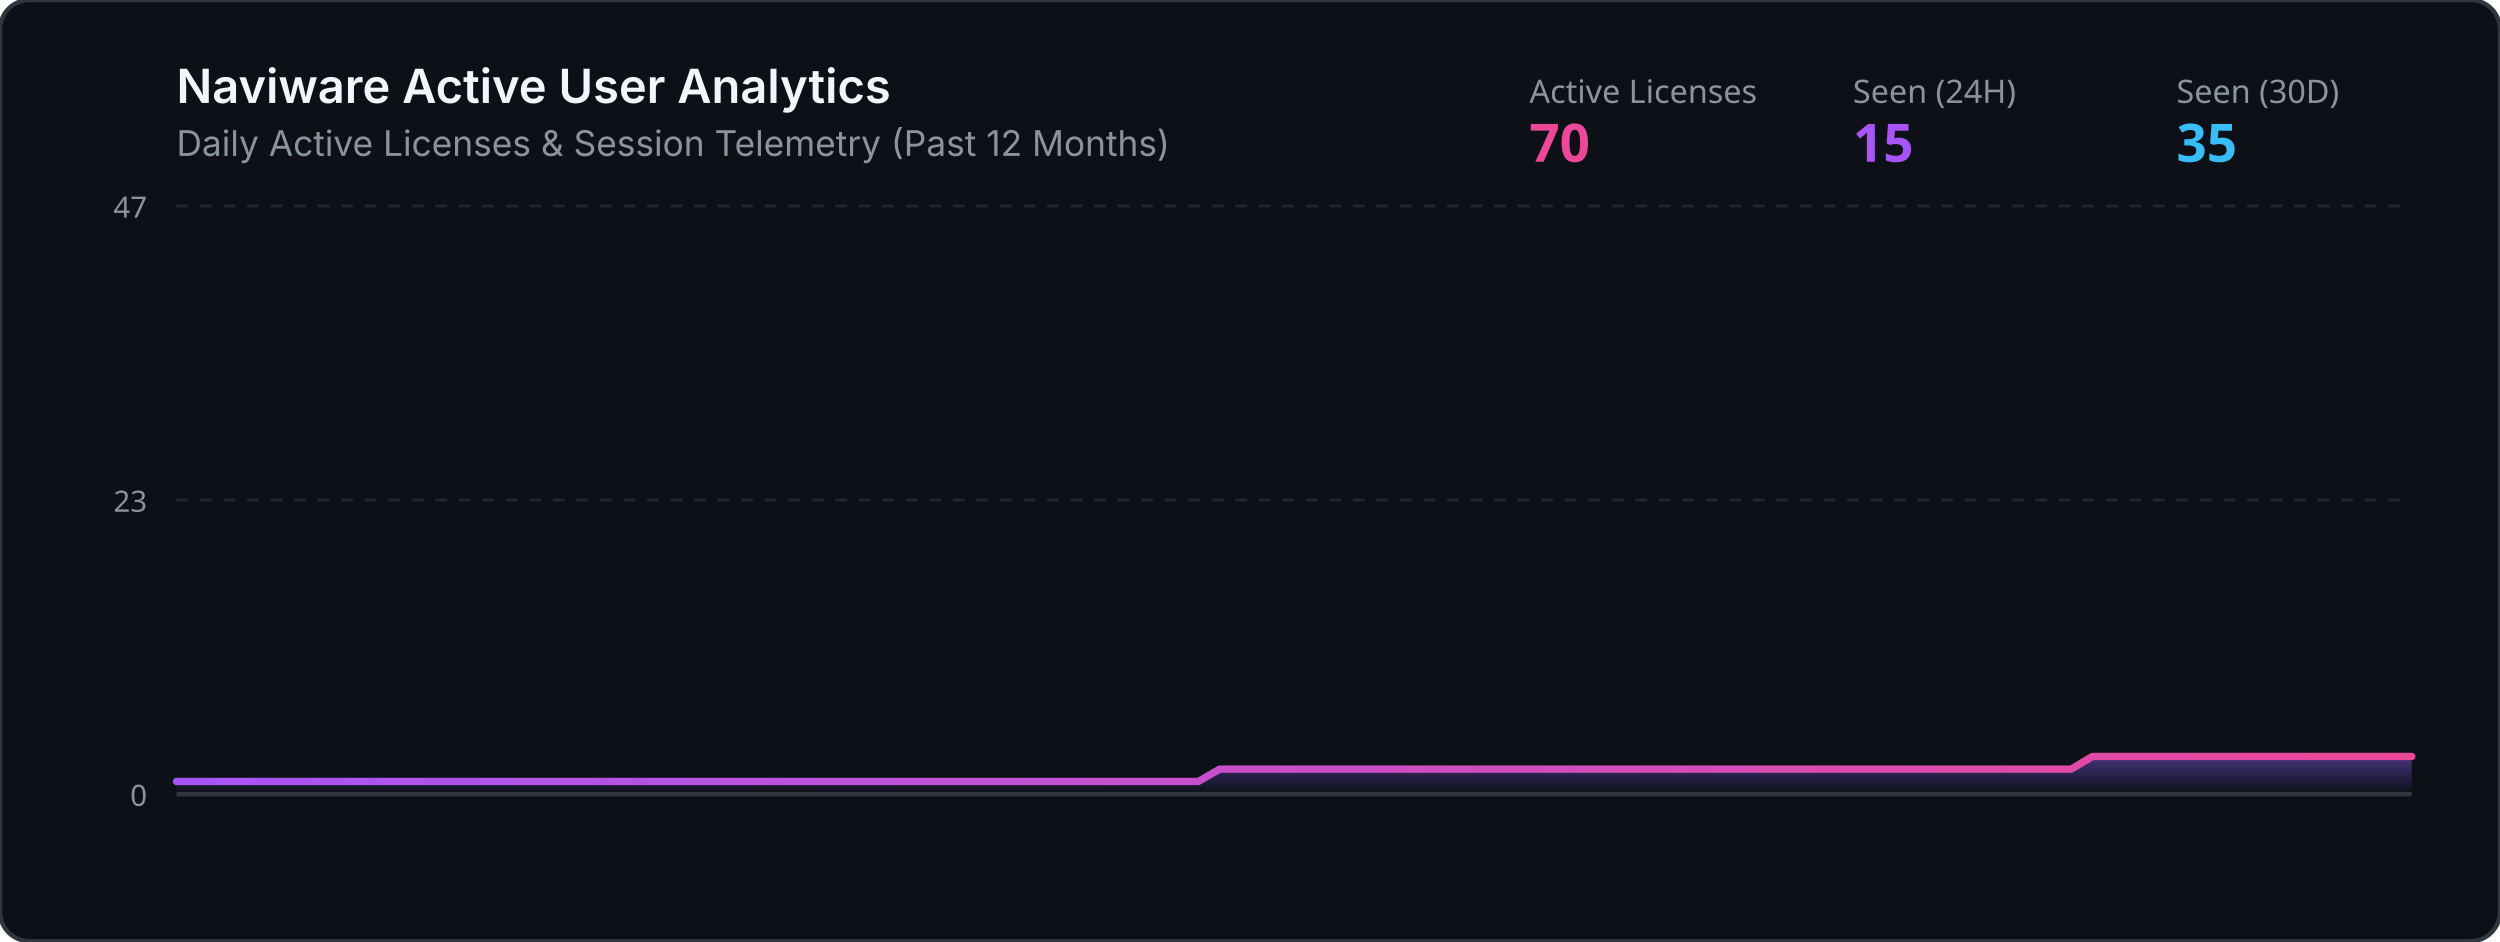
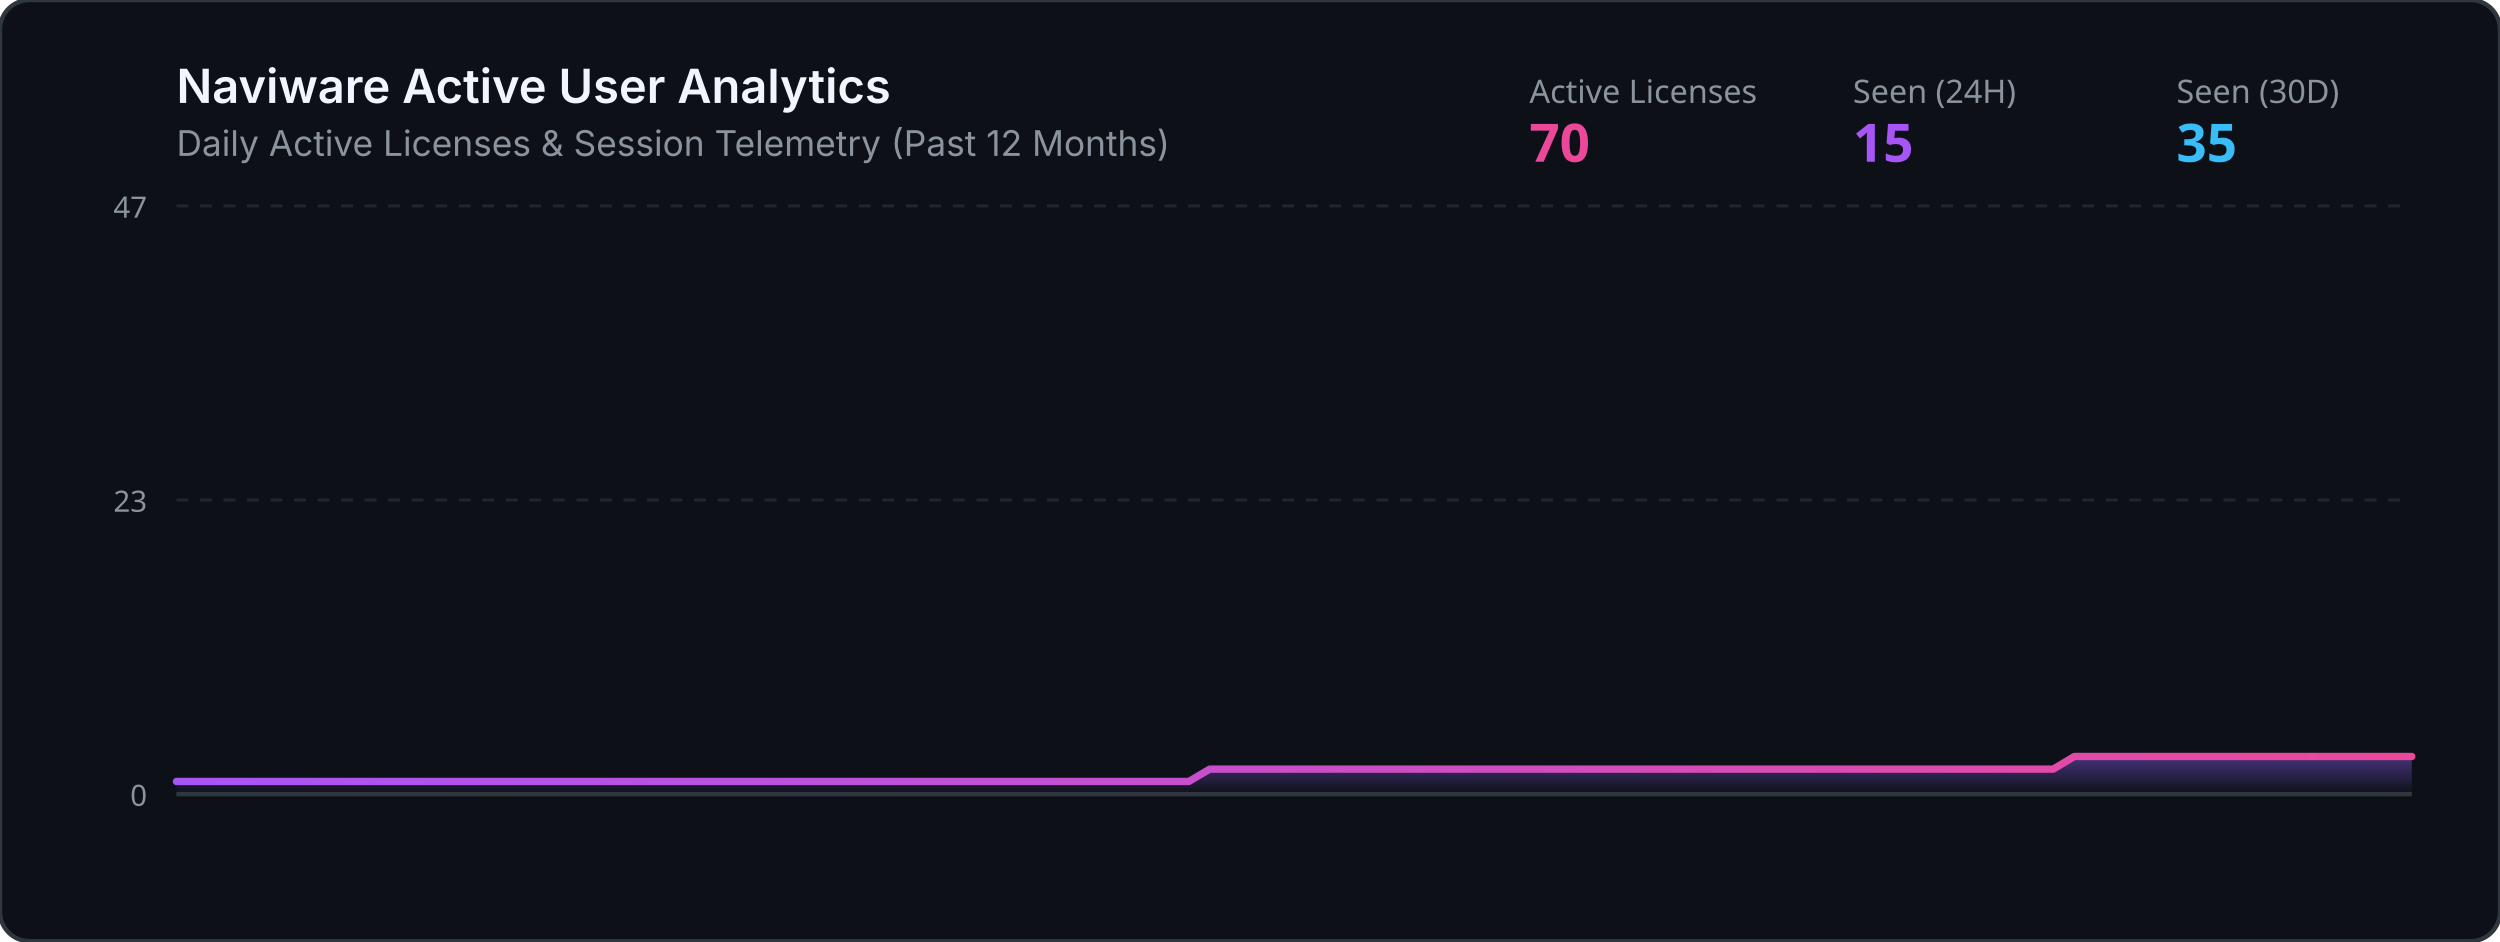
<svg xmlns="http://www.w3.org/2000/svg" viewBox="0 0 850 320" width="100%" height="320">
  <defs>
    <linearGradient id="grad" x1="0%" y1="0%" x2="0%" y2="100%">
      <stop offset="0%" stop-color="#8b5cf6" stop-opacity="0.45" />
      <stop offset="100%" stop-color="#8b5cf6" stop-opacity="0.0" />
    </linearGradient>
    <linearGradient id="lineGrad" x1="0%" y1="0%" x2="100%" y2="0%">
      <stop offset="0%" stop-color="#a855f7" />
      <stop offset="100%" stop-color="#ec4899" />
    </linearGradient>
  </defs>
  <rect width="850" height="320" rx="10" fill="#0d1117" stroke="#30363d" stroke-width="1.5" />
  <text x="60" y="35" fill="#f0f6fc" font-family="-apple-system,BlinkMacSystemFont,Segoe UI,sans-serif" font-size="16" font-weight="600">Naviware Active User Analytics</text>
  <text x="60" y="53" fill="#8b949e" font-family="-apple-system,BlinkMacSystemFont,Segoe UI,sans-serif" font-size="12">Daily Active Licenses &amp; Session Telemetry (Past 12 Months)</text>
  <text x="520" y="35" fill="#8b949e" font-family="sans-serif" font-size="11">Active Licenses</text>
  <text x="520" y="55" fill="#ec4899" font-family="sans-serif" font-size="18" font-weight="bold">70</text>
  <text x="630" y="35" fill="#8b949e" font-family="sans-serif" font-size="11">Seen (24H)</text>
  <text x="630" y="55" fill="#a855f7" font-family="sans-serif" font-size="18" font-weight="bold">15</text>
  <text x="740" y="35" fill="#8b949e" font-family="sans-serif" font-size="11">Seen (30D)</text>
  <text x="740" y="55" fill="#38bdf8" font-family="sans-serif" font-size="18" font-weight="bold">35</text>
  <line x1="60" y1="70" x2="820" y2="70" stroke="#21262d" stroke-width="1" stroke-dasharray="4" />
  <line x1="60" y1="170.0" x2="820" y2="170.0" stroke="#21262d" stroke-width="1" stroke-dasharray="4" />
  <line x1="60" y1="270" x2="820" y2="270" stroke="#30363d" stroke-width="1.5" />
  <text x="50" y="74" fill="#8b949e" font-family="sans-serif" font-size="10" text-anchor="end">47</text>
  <text x="50" y="174.0" fill="#8b949e" font-family="sans-serif" font-size="10" text-anchor="end">23</text>
  <text x="50" y="274" fill="#8b949e" font-family="sans-serif" font-size="10" text-anchor="end">0</text>
-   <polygon points="60,270 60.0,265.7 67.2,265.7 74.5,265.7 81.7,265.7 89.0,265.7 96.2,265.7 103.4,265.7 110.7,265.7 117.9,265.7 125.1,265.7 132.4,265.7 139.6,265.7 146.9,265.7 154.1,265.7 161.3,265.7 168.6,265.7 175.8,265.7 183.0,265.7 190.3,265.7 197.5,265.7 204.8,265.7 212.0,265.7 219.2,265.7 226.5,265.7 233.7,265.7 241.0,265.7 248.2,265.7 255.4,265.7 262.7,265.7 269.9,265.7 277.1,265.7 284.4,265.7 291.6,265.7 298.9,265.7 306.1,265.7 313.3,265.7 320.6,265.7 327.8,265.7 335.0,265.7 342.3,265.7 349.5,265.7 356.8,265.7 364.0,265.7 371.2,265.7 378.5,265.7 385.7,265.7 393.0,265.7 400.2,265.7 407.4,265.7 414.7,261.5 421.9,261.5 429.1,261.5 436.4,261.5 443.6,261.5 450.9,261.5 458.1,261.5 465.3,261.5 472.6,261.5 479.8,261.5 487.0,261.5 494.3,261.5 501.5,261.5 508.8,261.5 516.0,261.5 523.2,261.5 530.5,261.5 537.7,261.5 545.0,261.5 552.2,261.5 559.4,261.5 566.7,261.5 573.9,261.5 581.1,261.5 588.4,261.5 595.6,261.5 602.9,261.5 610.1,261.5 617.3,261.5 624.6,261.5 631.8,261.5 639.0,261.5 646.3,261.5 653.5,261.5 660.8,261.5 668.0,261.5 675.2,261.5 682.5,261.5 689.7,261.5 697.0,261.5 704.2,261.5 711.4,257.2 718.7,257.2 725.9,257.2 733.1,257.2 740.4,257.2 747.6,257.2 754.9,257.2 762.1,257.2 769.3,257.2 776.6,257.2 783.8,257.2 791.0,257.2 798.3,257.2 805.5,257.2 812.8,257.2 820.0,257.2 820,270" fill="url(#grad)" />
-   <polyline points="60.0,265.7 67.2,265.7 74.5,265.7 81.7,265.7 89.0,265.7 96.2,265.7 103.4,265.7 110.7,265.7 117.9,265.7 125.1,265.7 132.4,265.7 139.6,265.7 146.9,265.7 154.1,265.7 161.3,265.7 168.6,265.7 175.8,265.7 183.0,265.7 190.3,265.7 197.5,265.7 204.8,265.7 212.0,265.7 219.2,265.7 226.5,265.7 233.7,265.7 241.0,265.7 248.2,265.7 255.4,265.7 262.7,265.7 269.9,265.7 277.1,265.7 284.4,265.7 291.6,265.7 298.9,265.7 306.1,265.7 313.3,265.7 320.6,265.7 327.8,265.7 335.0,265.7 342.3,265.7 349.5,265.7 356.8,265.7 364.0,265.7 371.2,265.7 378.5,265.7 385.7,265.7 393.0,265.7 400.2,265.7 407.4,265.7 414.7,261.5 421.9,261.5 429.1,261.5 436.4,261.5 443.6,261.5 450.9,261.5 458.1,261.5 465.3,261.5 472.6,261.5 479.8,261.5 487.0,261.5 494.3,261.5 501.5,261.5 508.8,261.5 516.0,261.5 523.2,261.5 530.5,261.5 537.7,261.5 545.0,261.5 552.2,261.5 559.4,261.5 566.7,261.5 573.9,261.5 581.1,261.5 588.4,261.5 595.6,261.5 602.9,261.5 610.1,261.5 617.3,261.5 624.6,261.5 631.8,261.5 639.0,261.5 646.3,261.5 653.5,261.5 660.8,261.5 668.0,261.5 675.2,261.5 682.5,261.5 689.7,261.5 697.0,261.5 704.2,261.5 711.4,257.2 718.7,257.2 725.9,257.2 733.1,257.2 740.4,257.2 747.6,257.2 754.9,257.2 762.1,257.2 769.3,257.2 776.6,257.2 783.8,257.2 791.0,257.2 798.3,257.2 805.5,257.2 812.8,257.2 820.0,257.2" fill="none" stroke="url(#lineGrad)" stroke-width="2.5" stroke-linecap="round" stroke-linejoin="round" />
+   <polygon points="60,270 60.0,265.7 67.2,265.7 74.3,265.7 81.5,265.7 88.7,265.7 95.8,265.7 103.0,265.7 110.2,265.7 117.4,265.7 124.5,265.7 131.7,265.7 138.9,265.7 146.0,265.7 153.2,265.7 160.4,265.7 167.5,265.7 174.7,265.7 181.9,265.7 189.1,265.7 196.2,265.7 203.4,265.7 210.6,265.7 217.7,265.7 224.9,265.7 232.1,265.7 239.2,265.7 246.4,265.7 253.6,265.7 260.8,265.7 267.9,265.7 275.1,265.7 282.3,265.7 289.4,265.7 296.6,265.7 303.8,265.7 310.9,265.7 318.1,265.7 325.3,265.7 332.5,265.7 339.6,265.7 346.8,265.7 354.0,265.7 361.1,265.7 368.3,265.7 375.5,265.7 382.6,265.7 389.8,265.7 397.0,265.7 404.2,265.7 411.3,261.5 418.5,261.5 425.7,261.5 432.8,261.5 440.0,261.5 447.2,261.5 454.3,261.5 461.5,261.5 468.7,261.5 475.8,261.5 483.0,261.5 490.2,261.5 497.4,261.5 504.5,261.5 511.7,261.5 518.9,261.5 526.0,261.5 533.2,261.5 540.4,261.5 547.5,261.5 554.7,261.5 561.9,261.5 569.1,261.5 576.2,261.5 583.4,261.5 590.6,261.5 597.7,261.5 604.9,261.5 612.1,261.5 619.2,261.5 626.4,261.5 633.6,261.5 640.8,261.5 647.9,261.5 655.1,261.5 662.3,261.5 669.4,261.5 676.6,261.5 683.8,261.5 690.9,261.5 698.1,261.5 705.3,257.2 712.5,257.2 719.6,257.2 726.8,257.2 734.0,257.2 741.1,257.2 748.3,257.2 755.5,257.2 762.6,257.2 769.8,257.2 777.0,257.2 784.2,257.2 791.3,257.2 798.5,257.2 805.7,257.2 812.8,257.2 820.0,257.2 820,270" fill="url(#grad)" />
+   <polyline points="60.0,265.7 67.2,265.7 74.3,265.7 81.5,265.7 88.7,265.7 95.8,265.7 103.0,265.7 110.2,265.7 117.4,265.7 124.5,265.7 131.7,265.7 138.9,265.7 146.0,265.7 153.2,265.7 160.4,265.7 167.5,265.7 174.7,265.7 181.9,265.7 189.1,265.7 196.2,265.7 203.4,265.7 210.6,265.7 217.7,265.7 224.9,265.7 232.1,265.7 239.2,265.7 246.4,265.7 253.6,265.7 260.8,265.7 267.9,265.7 275.1,265.7 282.3,265.7 289.4,265.7 296.6,265.7 303.8,265.7 310.9,265.7 318.1,265.7 325.3,265.7 332.5,265.7 339.6,265.7 346.8,265.7 354.0,265.7 361.1,265.7 368.3,265.7 375.5,265.7 382.6,265.7 389.8,265.7 397.0,265.7 404.2,265.7 411.3,261.5 418.5,261.5 425.7,261.5 432.8,261.5 440.0,261.5 447.2,261.5 454.3,261.5 461.5,261.5 468.7,261.5 475.8,261.5 483.0,261.5 490.2,261.5 497.4,261.5 504.5,261.5 511.7,261.5 518.9,261.5 526.0,261.5 533.2,261.5 540.4,261.5 547.5,261.5 554.7,261.5 561.9,261.5 569.1,261.5 576.2,261.5 583.4,261.5 590.6,261.5 597.7,261.5 604.9,261.5 612.1,261.5 619.2,261.5 626.4,261.5 633.6,261.5 640.8,261.5 647.9,261.5 655.1,261.5 662.3,261.5 669.4,261.5 676.6,261.5 683.8,261.5 690.9,261.5 698.1,261.5 705.3,257.2 712.5,257.2 719.6,257.2 726.8,257.2 734.0,257.2 741.1,257.2 748.3,257.2 755.5,257.2 762.6,257.2 769.8,257.2 777.0,257.2 784.2,257.2 791.3,257.2 798.5,257.2 805.7,257.2 812.8,257.2 820.0,257.2" fill="none" stroke="url(#lineGrad)" stroke-width="2.5" stroke-linecap="round" stroke-linejoin="round" />
</svg>
